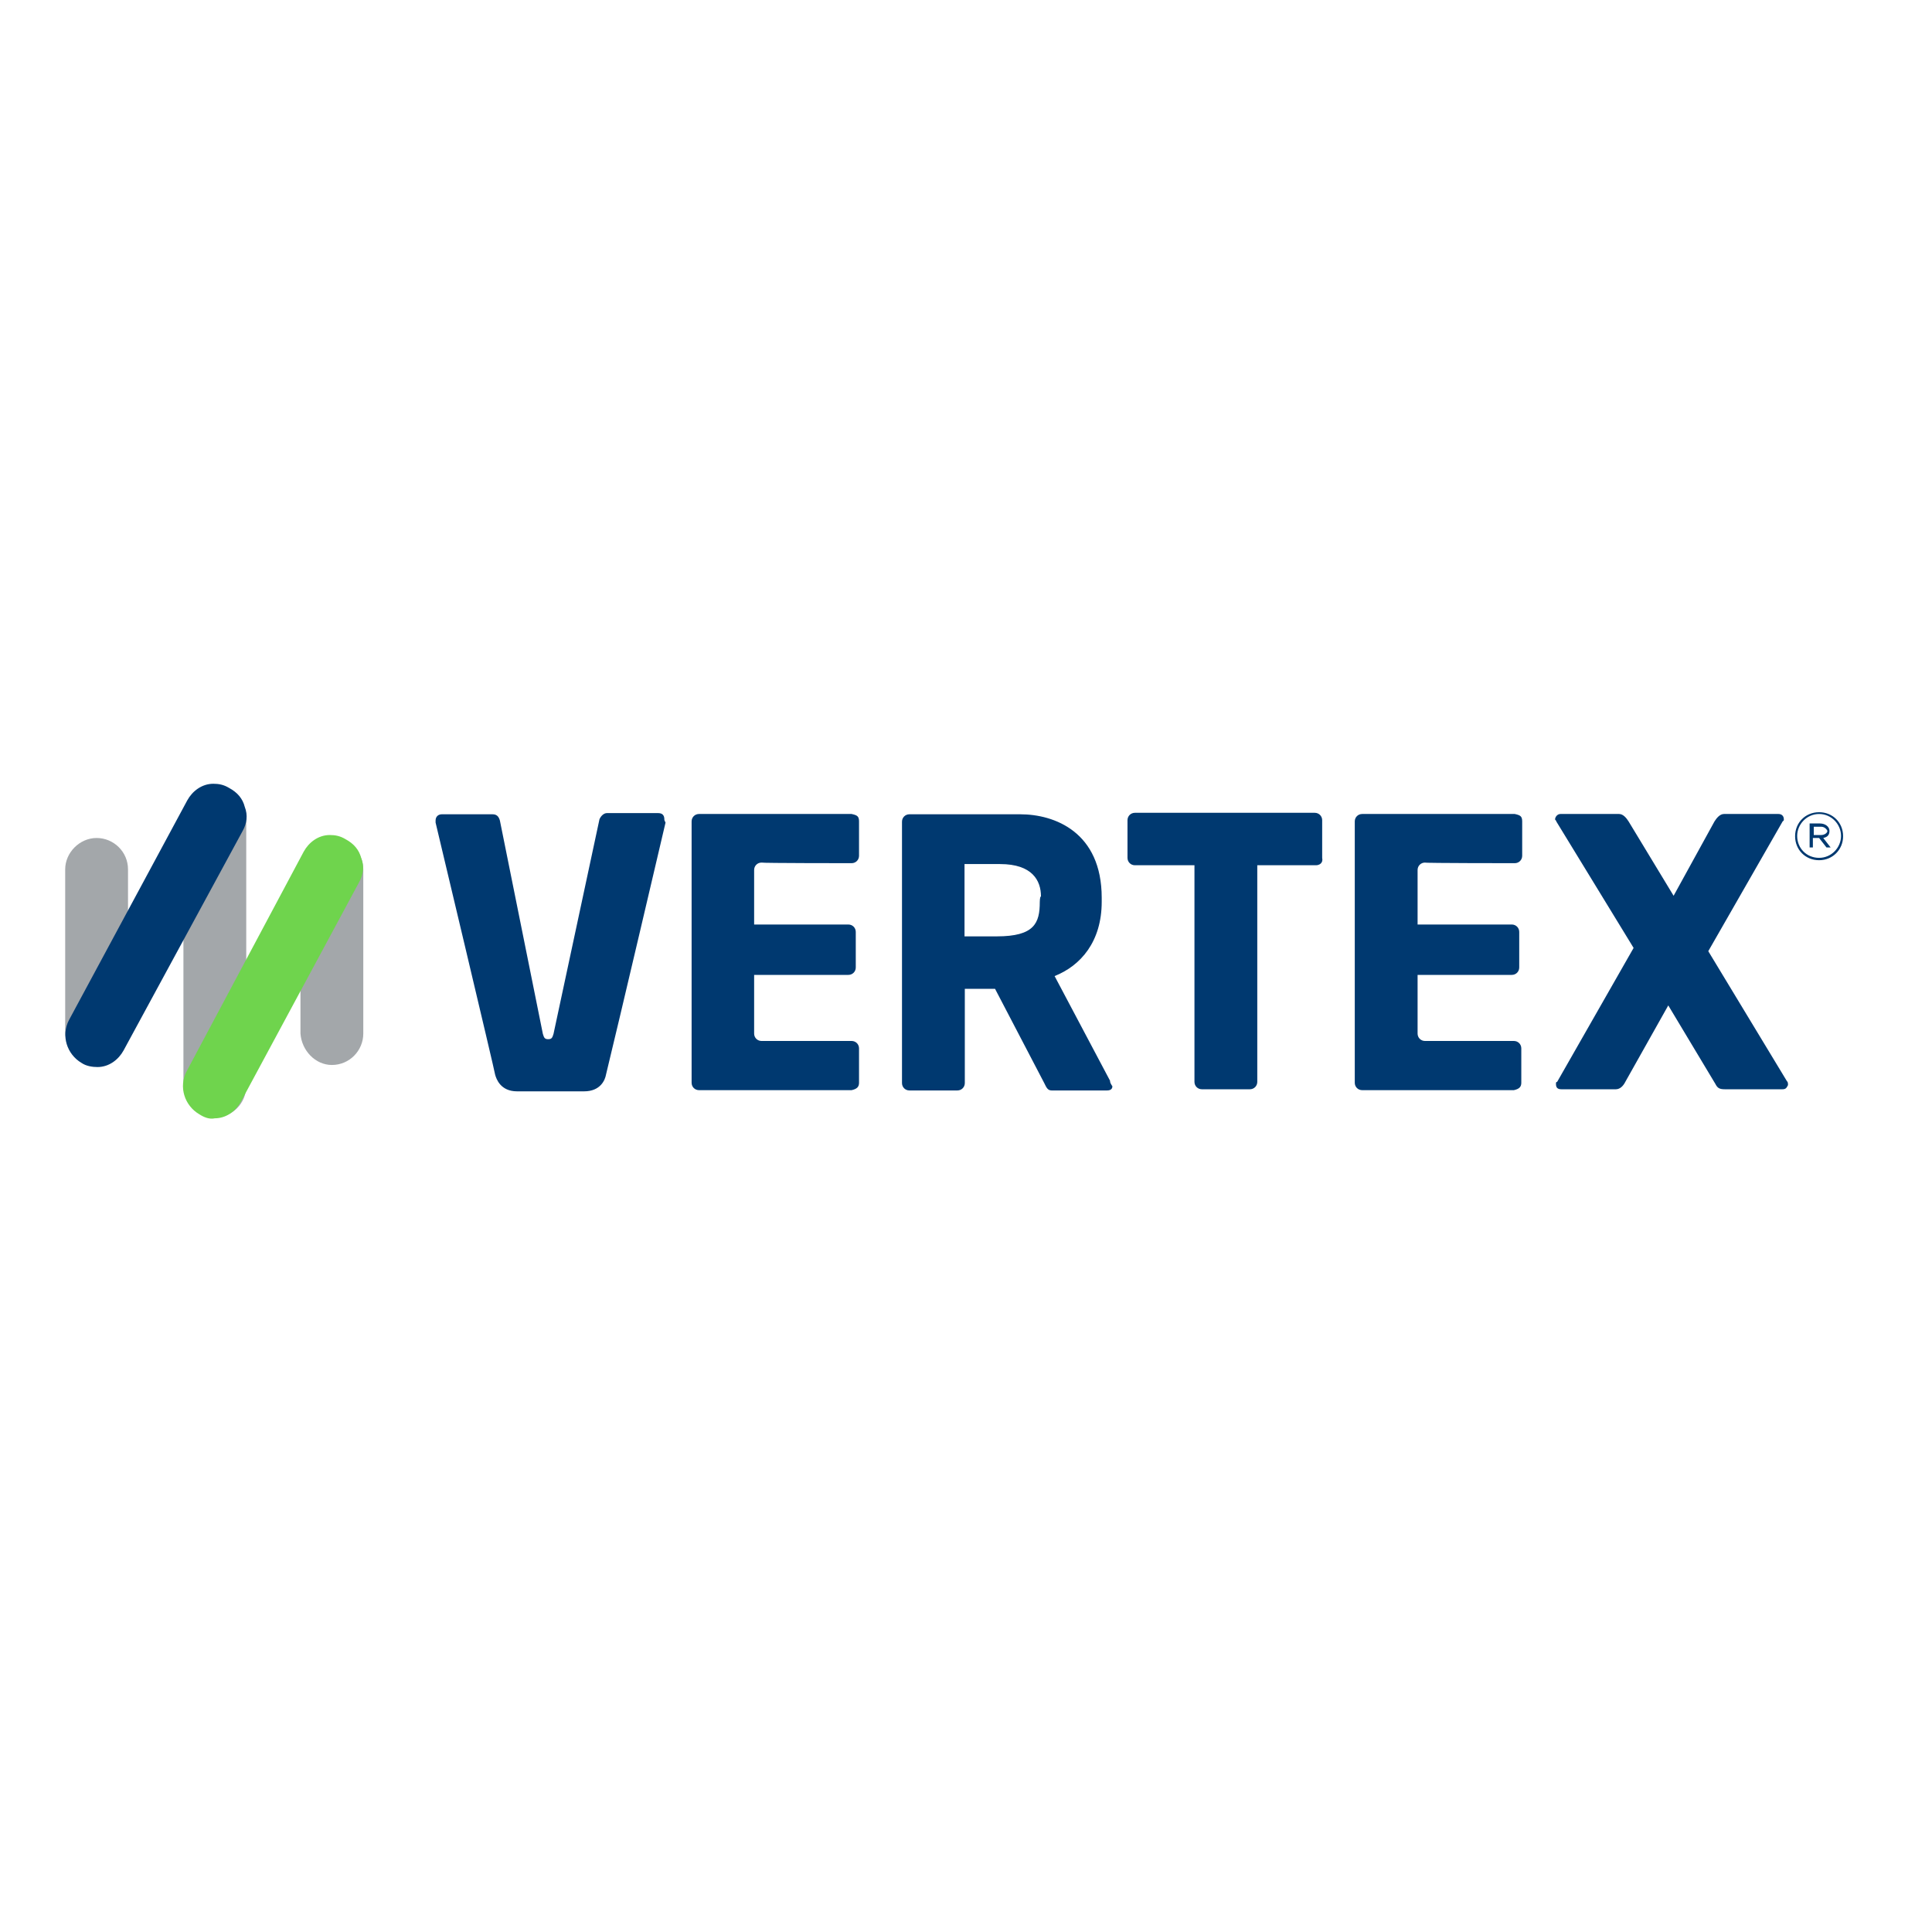
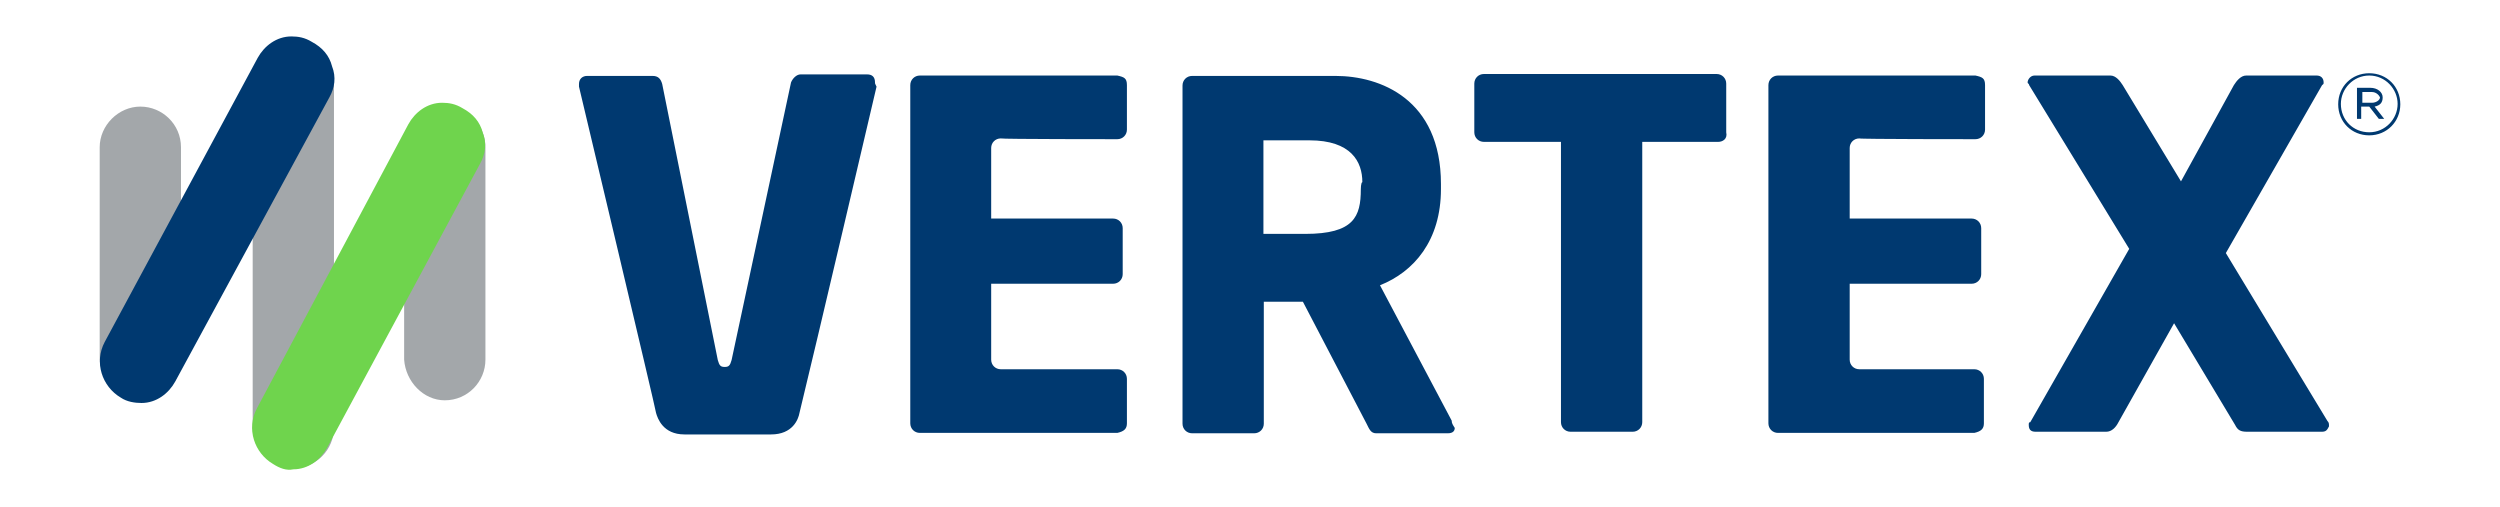
- <svg xmlns="http://www.w3.org/2000/svg" version="1.1" id="layer" x="0px" y="0px" viewBox="-153 -46 652 652" style="enable-background:new -153 -46 652 652;" xml:space="preserve">
+ <svg xmlns="http://www.w3.org/2000/svg" version="1.1" id="layer" x="0px" y="0px" viewBox="0 0 652 132" style="enable-background:new 0 0 652 132;" xml:space="preserve">
  <style type="text/css">
	.st0{fill:#A3A7AA;}
	.st1{fill:#6FD44D;}
	.st2{fill:#003970;}
</style>
-   <path class="st0" d="M-80.5,331.1c6,0,10.6-4.9,10.6-10.6v-90.4c0-6-4.6-10.6-10.6-10.6c-6,0-10.6,4.9-10.6,10.6v90.4  C-91.1,326.1-86.5,331.1-80.5,331.1 M-41,313.4c6,0,10.6-4.9,10.6-10.6v-55.4c0-6-4.9-10.6-10.6-10.6c-6,0-10.6,4.9-10.6,10.6v55.4  C-51.2,308.5-46.6,313.4-41,313.4 M-120.4,313.4c6,0,10.6-4.9,10.6-10.6v-55.4c0-6-4.9-10.6-10.6-10.6s-10.6,4.9-10.6,10.6v55.4  C-130.6,308.5-125.7,313.4-120.4,313.4" />
-   <path class="st1" d="M-80.5,331.4c3.9,0,7.1-2.5,8.8-5.6l39.9-74.1c1.4-2.5,1.8-5.3,0.7-8.1c-0.7-2.8-2.5-4.9-5.3-6.4  c-1.8-1.1-3.5-1.4-5.3-1.4c-3.9,0-7.1,2.5-8.8,5.6l-39.5,74.1c-2.8,5.3-0.7,11.6,4.2,14.5C-84.1,331.1-82.3,331.8-80.5,331.4" />
-   <path class="st2" d="M-120.1,314.1c3.9,0,7.1-2.5,8.8-5.6l40.2-74.1c1.4-2.5,1.8-5.3,0.7-8.1c-0.7-2.8-2.5-4.9-5.3-6.4  c-1.8-1.1-3.5-1.4-5.3-1.4c-3.9,0-7.1,2.5-8.8,5.6l-39.9,74.1c-2.8,5.3-0.7,11.6,4.2,14.5C-123.9,313.8-121.8,314.1-120.1,314.1   M291.1,246h-19.8v73.1c0,1.4-1.1,2.5-2.5,2.5h-16.2c-1.4,0-2.5-1.1-2.5-2.5V246h-20.1c-1.4,0-2.5-1.1-2.5-2.5v-12.7  c0-1.4,1.1-2.5,2.5-2.5h60.7c1.4,0,2.5,1.1,2.5,2.5v12.7C293.6,245.3,292.2,246,291.1,246 M197.9,258.4c0,7.1-1.8,11.6-14.5,11.6  h-10.9v-24.4h12c10.9,0,13.8,5.6,13.8,10.9C197.9,256.6,197.9,258.4,197.9,258.4z M221.6,318.7l-18.7-35.3  c8.8-3.5,15.9-11.6,15.9-25.1V257c0-22.2-15.9-28.2-27.5-28.2h-37.4c-1.4,0-2.5,1.1-2.5,2.5v88.2c0,1.4,1.1,2.5,2.5,2.5h16.2  c1.4,0,2.5-1.1,2.5-2.5v-31.8h10.2l16.6,31.8c0.7,1.4,1.1,2.5,2.5,2.5h18.7c1.4,0,1.8-0.7,1.8-1.4  C221.9,319.8,221.6,319.4,221.6,318.7L221.6,318.7z M134.4,245.3c1.4,0,2.5-1.1,2.5-2.5v-11.6c0-1.8-0.7-2.1-2.5-2.5h-27.9H103H82.9  c-1.4,0-2.5,1.1-2.5,2.5v88.2c0,1.4,1.1,2.5,2.5,2.5H103h6h25.4c1.8-0.4,2.5-1.1,2.5-2.5v-11.6c0-1.4-1.1-2.5-2.5-2.5h-30.4  c-1.4,0-2.5-1.1-2.5-2.5v-6v-6.7v-7.1h31.8c1.4,0,2.5-1.1,2.5-2.5v-12c0-1.4-1.1-2.5-2.5-2.5h-31.8v-5.3v-13.1  c0-1.4,1.1-2.5,2.5-2.5C104.1,245.3,134.4,245.3,134.4,245.3z M358.2,245.3c1.4,0,2.5-1.1,2.5-2.5v-11.6c0-1.8-0.7-2.1-2.5-2.5  h-27.9h-3.5h-20.1c-1.4,0-2.5,1.1-2.5,2.5v88.2c0,1.4,1.1,2.5,2.5,2.5h19.8h6h25.4c1.8-0.4,2.5-1.1,2.5-2.5v-11.6  c0-1.4-1.1-2.5-2.5-2.5h-30c-1.4,0-2.5-1.1-2.5-2.5v-6v-6.7v-7.1h31.8c1.4,0,2.5-1.1,2.5-2.5v-12c0-1.4-1.1-2.5-2.5-2.5h-31.8v-5.3  v-13.1c0-1.4,1.1-2.5,2.5-2.5C327.8,245.3,358.2,245.3,358.2,245.3z M71.2,230.5c0-1.4-0.7-2.1-2.1-2.1H51.8c-1.1,0-2.1,1.1-2.5,2.1  l-15.5,72.4c-0.4,1.4-0.7,1.8-1.8,1.8c-1.1,0-1.4-0.4-1.8-1.8l-14.5-72c-0.4-1.4-1.1-2.1-2.5-2.1H-3.9c-1.1,0-2.1,0.7-2.1,2.1  c0,0.4,0,0.4,0,0.7c0,0,20.1,84.4,20.1,85.1c0.4,1.4,1.8,5.6,7.4,5.6h8.1h6.7l0,0h7.8c5.6,0,7.1-3.9,7.4-5.6l0,0  c3.9-15.9,20.1-85.1,20.1-85.1C71.2,230.8,71.2,230.8,71.2,230.5 M448.5,321.6h-19.4c-1.8,0-2.5-0.4-3.2-1.8l-15.9-26.5l-14.5,25.8  c-0.7,1.4-1.8,2.5-3.2,2.5h-18.4c-1.4,0-1.8-0.7-1.8-1.8c0-0.4,0-0.7,0.4-0.7l25.8-45.2l-26.1-42.7c0-0.4-0.4-0.4-0.4-0.7  c0-0.7,0.7-1.8,1.8-1.8h19.8c1.4,0,2.5,1.4,3.2,2.5l15.2,25.1l13.8-25.1c0.7-1.1,1.8-2.5,3.2-2.5h18.4c1.1,0,1.8,0.7,1.8,1.8  c0,0.4,0,0.4-0.4,0.7L423.5,275l26.5,43.8c0.4,0.4,0.4,0.7,0.4,1.4C449.9,321.2,449.6,321.6,448.5,321.6 M461.6,233h-2.5v2.8h2.5  c1.1,0,2.1-0.7,2.1-1.4C463.4,233.7,462.6,233,461.6,233 M462.3,236.8l2.5,3.2h-1.4l-2.5-3.2h-2.1v3.2h-1.1v-8.1h3.5  c1.8,0,3.2,1.1,3.2,2.5C464.4,235.8,463.7,236.5,462.3,236.8 M460.9,228.7c-4.2,0-7.4,3.5-7.4,7.4c0,4.2,3.2,7.4,7.4,7.4  c4.2,0,7.4-3.5,7.4-7.4S465.1,228.7,460.9,228.7 M460.9,244.3c-4.6,0-8.1-3.5-8.1-8.1c0-4.6,3.5-8.1,8.1-8.1c4.6,0,8.1,3.5,8.1,8.1  C469,240.7,465.5,244.3,460.9,244.3" />
+   <g>
+     <path class="st0" d="M76.5,122.1c6,0,10.6-4.9,10.6-10.6V21.1c0-6-4.6-10.6-10.6-10.6s-10.6,4.9-10.6,10.6v90.4   C65.9,117.1,70.5,122.1,76.5,122.1 M116,104.4c6,0,10.6-4.9,10.6-10.6V38.4c0-6-4.9-10.6-10.6-10.6c-6,0-10.6,4.9-10.6,10.6v55.4   C105.8,99.5,110.4,104.4,116,104.4 M36.6,104.4c6,0,10.6-4.9,10.6-10.6V38.4c0-6-4.9-10.6-10.6-10.6S26,32.7,26,38.4v55.4   C26.4,99.5,31.3,104.4,36.6,104.4" />
+     <path class="st1" d="M76.5,122.4c3.9,0,7.1-2.5,8.8-5.6l39.9-74.1c1.4-2.5,1.8-5.3,0.7-8.1c-0.7-2.8-2.5-4.9-5.3-6.4   c-1.8-1.1-3.5-1.4-5.3-1.4c-3.9,0-7.1,2.5-8.8,5.6L67,106.5c-2.8,5.3-0.7,11.6,4.2,14.5C72.9,122.1,74.7,122.8,76.5,122.4" />
+     <path class="st2" d="M36.9,105.1c3.9,0,7.1-2.5,8.8-5.6l40.2-74.1c1.4-2.5,1.8-5.3,0.7-8.1c-0.7-2.8-2.5-4.9-5.3-6.4   c-1.8-1.1-3.5-1.4-5.3-1.4c-3.9,0-7.1,2.5-8.8,5.6L27.3,89.2c-2.8,5.3-0.7,11.6,4.2,14.5C33.1,104.8,35.2,105.1,36.9,105.1    M448.1,37h-19.8v73.1c0,1.4-1.1,2.5-2.5,2.5h-16.2c-1.4,0-2.5-1.1-2.5-2.5V37H387c-1.4,0-2.5-1.1-2.5-2.5V21.8   c0-1.4,1.1-2.5,2.5-2.5h60.7c1.4,0,2.5,1.1,2.5,2.5v12.7C450.6,36.3,449.2,37,448.1,37 M354.9,49.4c0,7.1-1.8,11.6-14.5,11.6h-10.9   V36.6h12c10.9,0,13.8,5.6,13.8,10.9C354.9,47.6,354.9,49.4,354.9,49.4z M378.6,109.7l-18.7-35.3c8.8-3.5,15.9-11.6,15.9-25.1V48   c0-22.2-15.9-28.2-27.5-28.2h-37.4c-1.4,0-2.5,1.1-2.5,2.5v88.2c0,1.4,1.1,2.5,2.5,2.5h16.2c1.4,0,2.5-1.1,2.5-2.5V78.7h10.2   l16.6,31.8c0.7,1.4,1.1,2.5,2.5,2.5h18.7c1.4,0,1.8-0.7,1.8-1.4C378.9,110.8,378.6,110.4,378.6,109.7L378.6,109.7z M291.4,36.3   c1.4,0,2.5-1.1,2.5-2.5V22.2c0-1.8-0.7-2.1-2.5-2.5h-27.9H260h-20.1c-1.4,0-2.5,1.1-2.5,2.5v88.2c0,1.4,1.1,2.5,2.5,2.5H260h6h25.4   c1.8-0.4,2.5-1.1,2.5-2.5V98.8c0-1.4-1.1-2.5-2.5-2.5H261c-1.4,0-2.5-1.1-2.5-2.5v-6v-6.7V74h31.8c1.4,0,2.5-1.1,2.5-2.5v-12   c0-1.4-1.1-2.5-2.5-2.5h-31.8v-5.3V38.6c0-1.4,1.1-2.5,2.5-2.5C261.1,36.3,291.4,36.3,291.4,36.3z M515.2,36.3   c1.4,0,2.5-1.1,2.5-2.5V22.2c0-1.8-0.7-2.1-2.5-2.5h-27.9h-3.5h-20.1c-1.4,0-2.5,1.1-2.5,2.5v88.2c0,1.4,1.1,2.5,2.5,2.5h19.8h6   h25.4c1.8-0.4,2.5-1.1,2.5-2.5V98.8c0-1.4-1.1-2.5-2.5-2.5h-30c-1.4,0-2.5-1.1-2.5-2.5v-6v-6.7V74h31.8c1.4,0,2.5-1.1,2.5-2.5v-12   c0-1.4-1.1-2.5-2.5-2.5h-31.8v-5.3V38.6c0-1.4,1.1-2.5,2.5-2.5C484.8,36.3,515.2,36.3,515.2,36.3z M228.2,21.5   c0-1.4-0.7-2.1-2.1-2.1h-17.3c-1.1,0-2.1,1.1-2.5,2.1l-15.5,72.4c-0.4,1.4-0.7,1.8-1.8,1.8s-1.4-0.4-1.8-1.8l-14.5-72   c-0.4-1.4-1.1-2.1-2.5-2.1h-17.1c-1.1,0-2.1,0.7-2.1,2.1c0,0.4,0,0.4,0,0.7c0,0,20.1,84.4,20.1,85.1c0.4,1.4,1.8,5.6,7.4,5.6h8.1   h6.7l0,0h7.8c5.6,0,7.1-3.9,7.4-5.6l0,0c3.9-15.9,20.1-85.1,20.1-85.1C228.2,21.8,228.2,21.8,228.2,21.5 M605.5,112.6h-19.4   c-1.8,0-2.5-0.4-3.2-1.8L567,84.3l-14.5,25.8c-0.7,1.4-1.8,2.5-3.2,2.5h-18.4c-1.4,0-1.8-0.7-1.8-1.8c0-0.4,0-0.7,0.4-0.7   l25.8-45.2l-26.1-42.7c0-0.4-0.4-0.4-0.4-0.7c0-0.7,0.7-1.8,1.8-1.8h19.8c1.4,0,2.5,1.4,3.2,2.5l15.2,25.1l13.8-25.1   c0.7-1.1,1.8-2.5,3.2-2.5h18.4c1.1,0,1.8,0.7,1.8,1.8c0,0.4,0,0.4-0.4,0.7L580.5,66l26.5,43.8c0.4,0.4,0.4,0.7,0.4,1.4   C606.9,112.2,606.6,112.6,605.5,112.6 M618.6,24h-2.5v2.8h2.5c1.1,0,2.1-0.7,2.1-1.4C620.4,24.7,619.6,24,618.6,24 M619.3,27.8   l2.5,3.2h-1.4l-2.5-3.2h-2.1V31h-1.1v-8.1h3.5c1.8,0,3.2,1.1,3.2,2.5C621.4,26.8,620.7,27.5,619.3,27.8 M617.9,19.7   c-4.2,0-7.4,3.5-7.4,7.4c0,4.2,3.2,7.4,7.4,7.4c4.2,0,7.4-3.5,7.4-7.4S622.1,19.7,617.9,19.7 M617.9,35.3c-4.6,0-8.1-3.5-8.1-8.1   s3.5-8.1,8.1-8.1c4.6,0,8.1,3.5,8.1,8.1C626,31.7,622.5,35.3,617.9,35.3" />
+   </g>
</svg>
